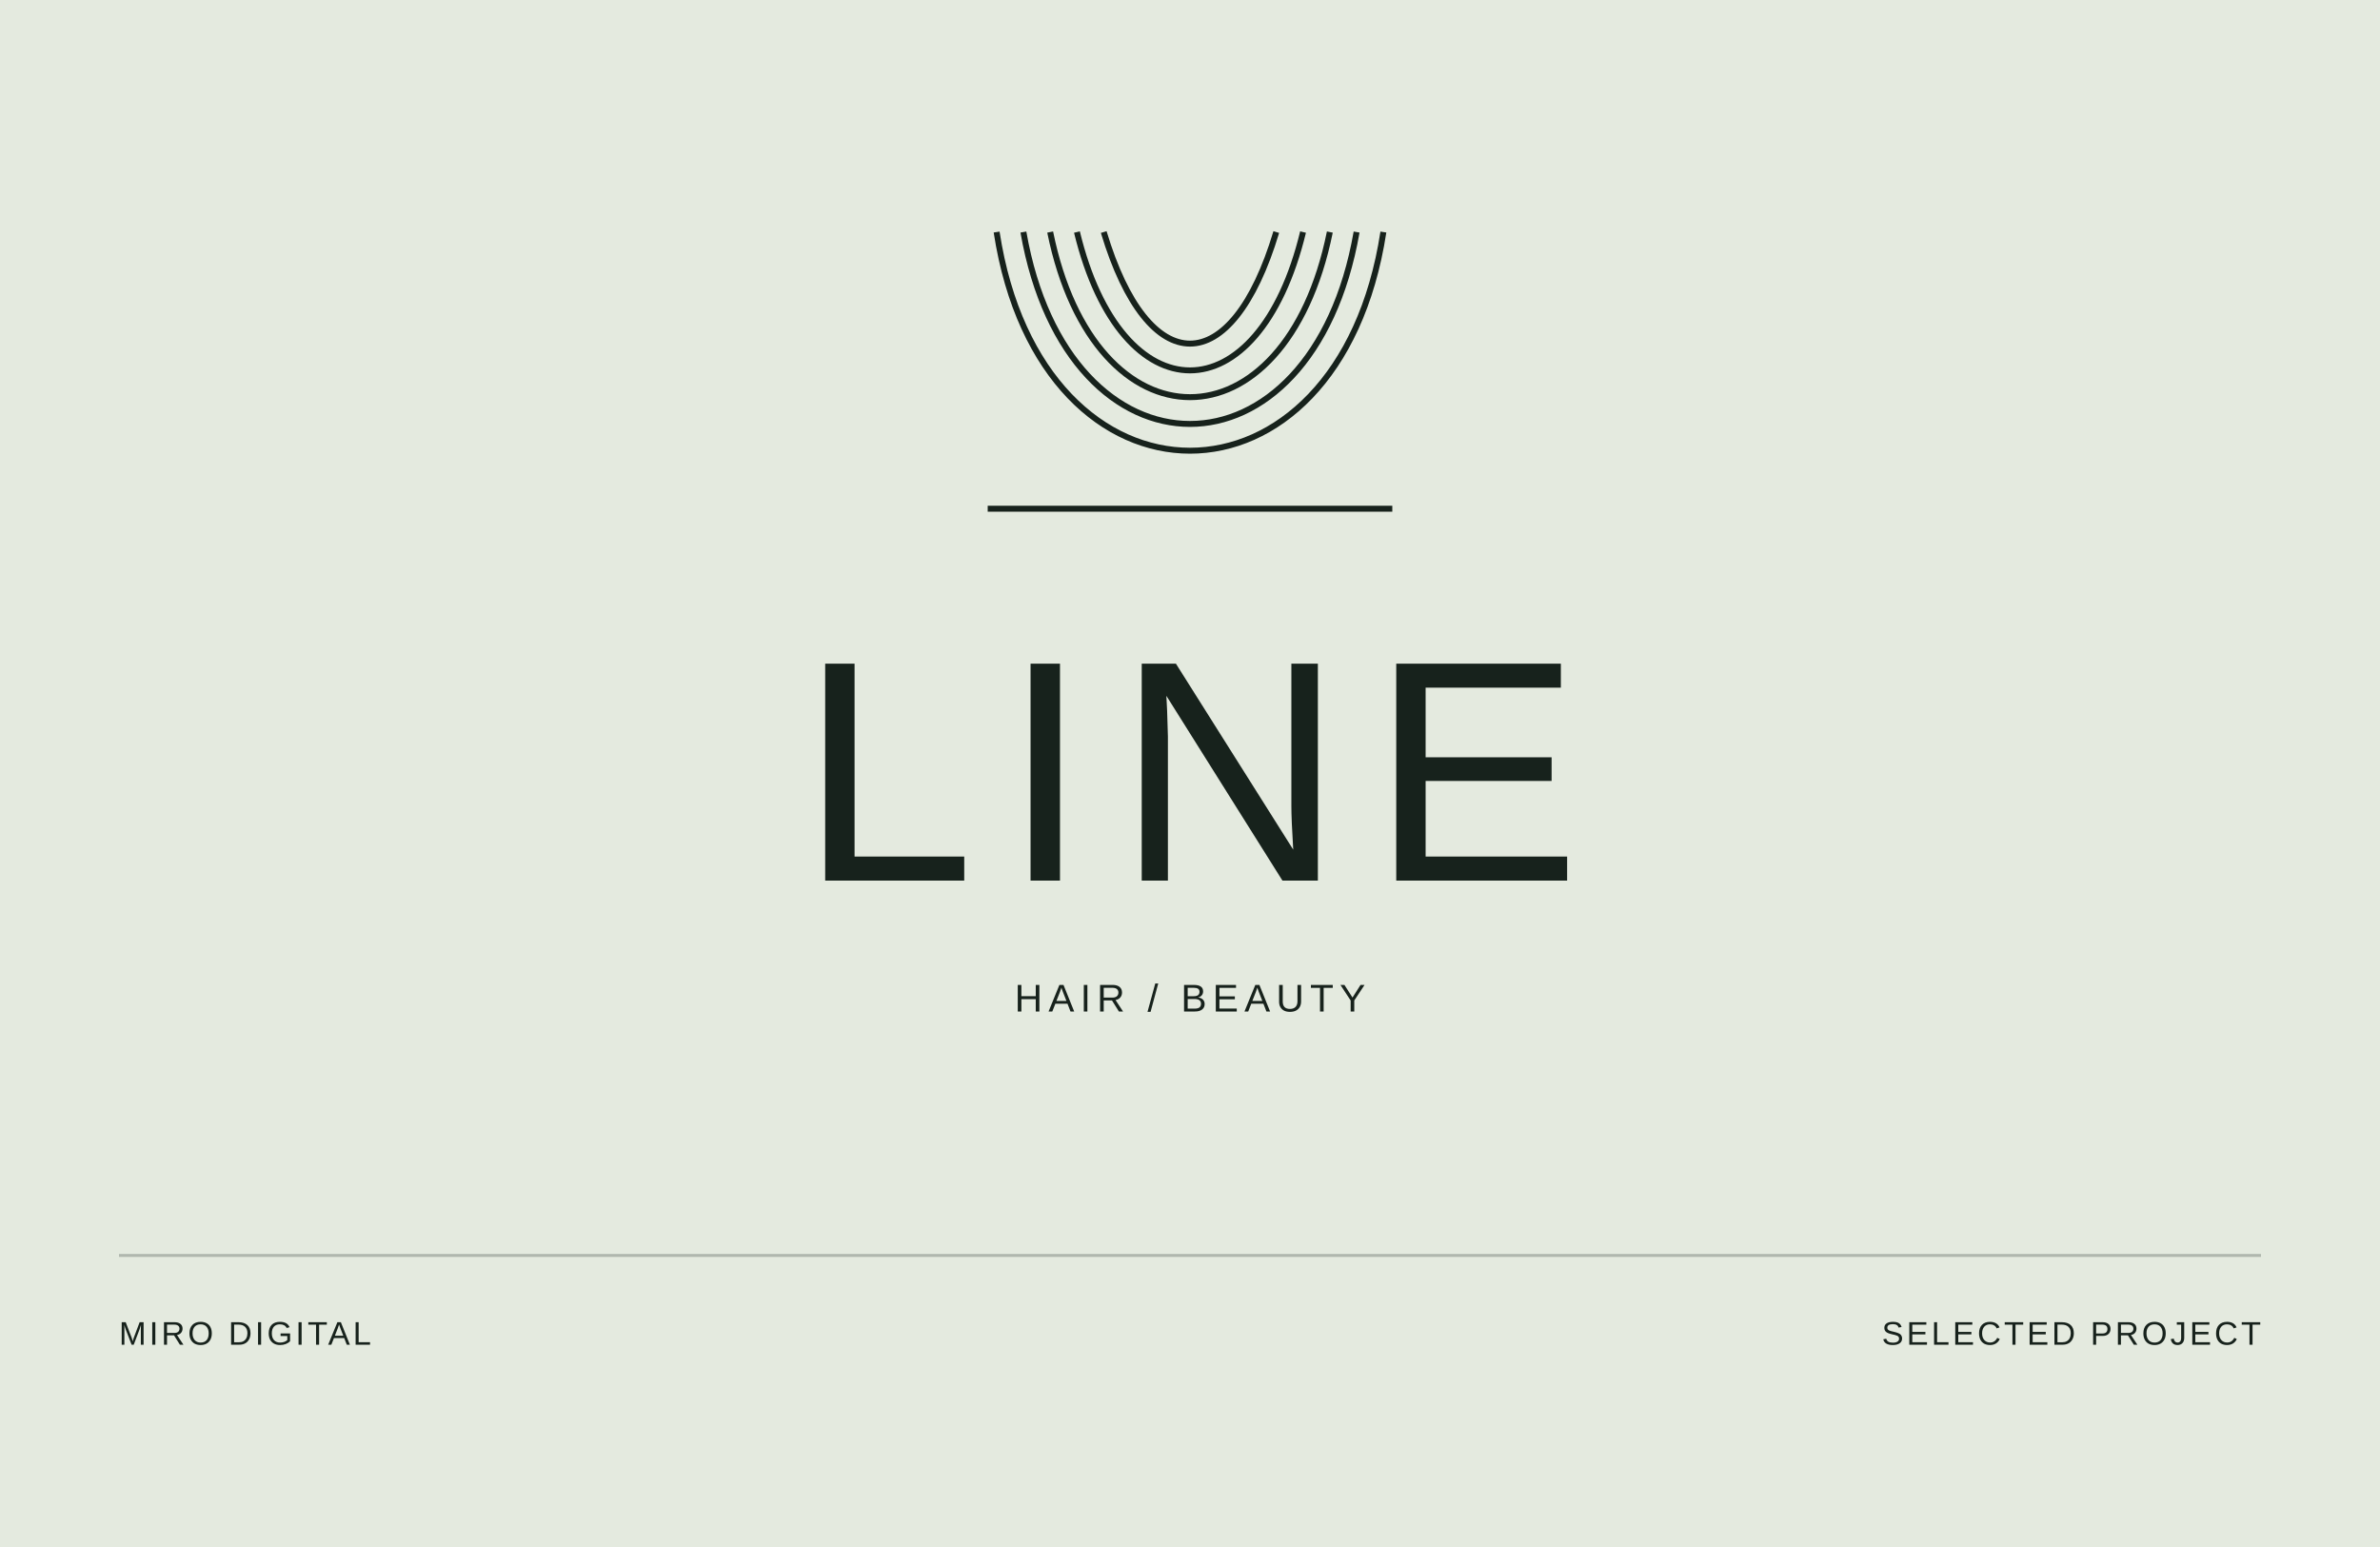
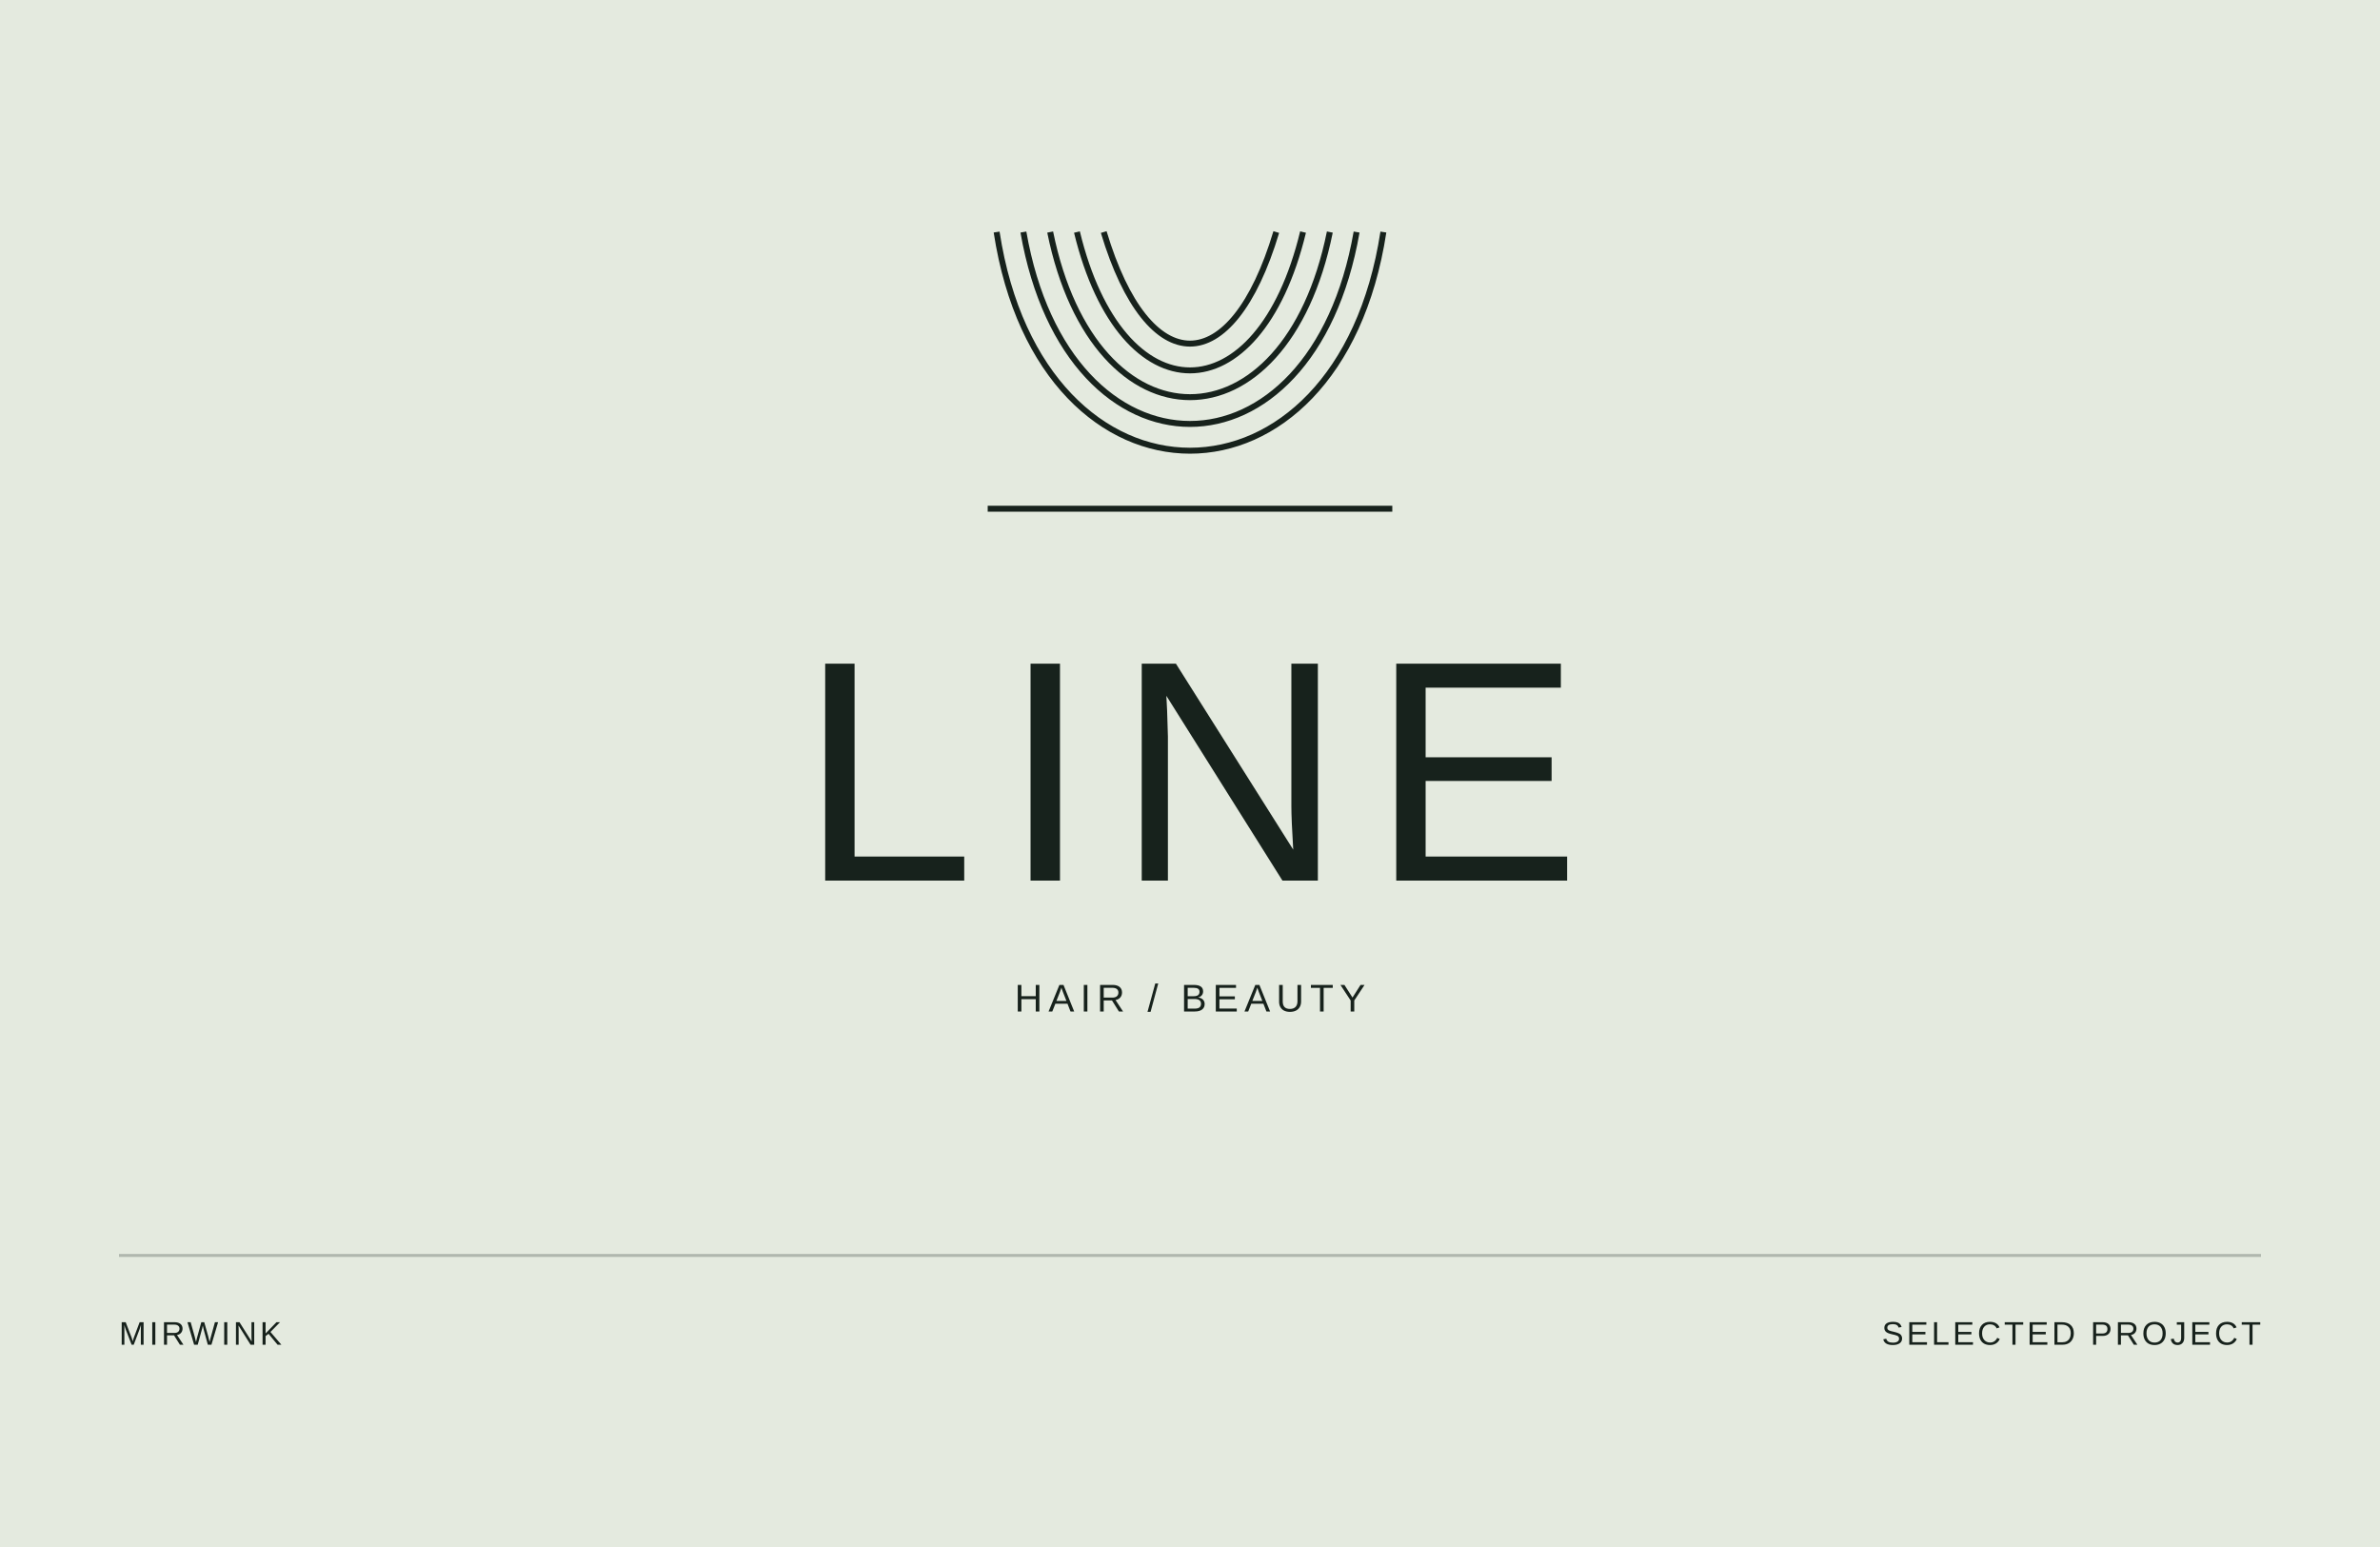
<svg xmlns="http://www.w3.org/2000/svg" width="800" height="520" viewBox="0 0 800 520" role="img" aria-labelledby="title desc">
  <rect width="800" height="520" fill="#e4eadf" />
  <g color="#17221c">
    <g fill="none" stroke="currentColor" stroke-width="2">
      <path d="M335 78c15 98 115 98 130 0M344 78c15 86 97 86 112 0M353 78c15 74 79 74 94 0M362 78c15 62 61 62 76 0M371 78c15 50 43 50 58 0" />
      <path d="M332 171h136" />
    </g>
  </g>
  <g fill="#17221c" text-anchor="middle">
    <text x="400" y="296" font-family="Arial,Helvetica,sans-serif" font-size="106" font-weight="500" font-style="normal" letter-spacing="9">LINE</text>
    <text x="400" y="340" font-family="Arial,Helvetica,sans-serif" font-size="13" letter-spacing="2">HAIR / BEAUTY</text>
  </g>
  <path d="M40 422h720" stroke="#17221c" stroke-opacity=".25" />
  <g fill="#17221c" font-family="Arial,Helvetica,sans-serif" font-size="11" letter-spacing="1">
-     <text x="40" y="452">MIRO DIGITAL</text>
+     <text x="40" y="452">MIRWINK</text>
    <text x="760" y="452" text-anchor="end">SELECTED PROJECT</text>
  </g>
</svg>
